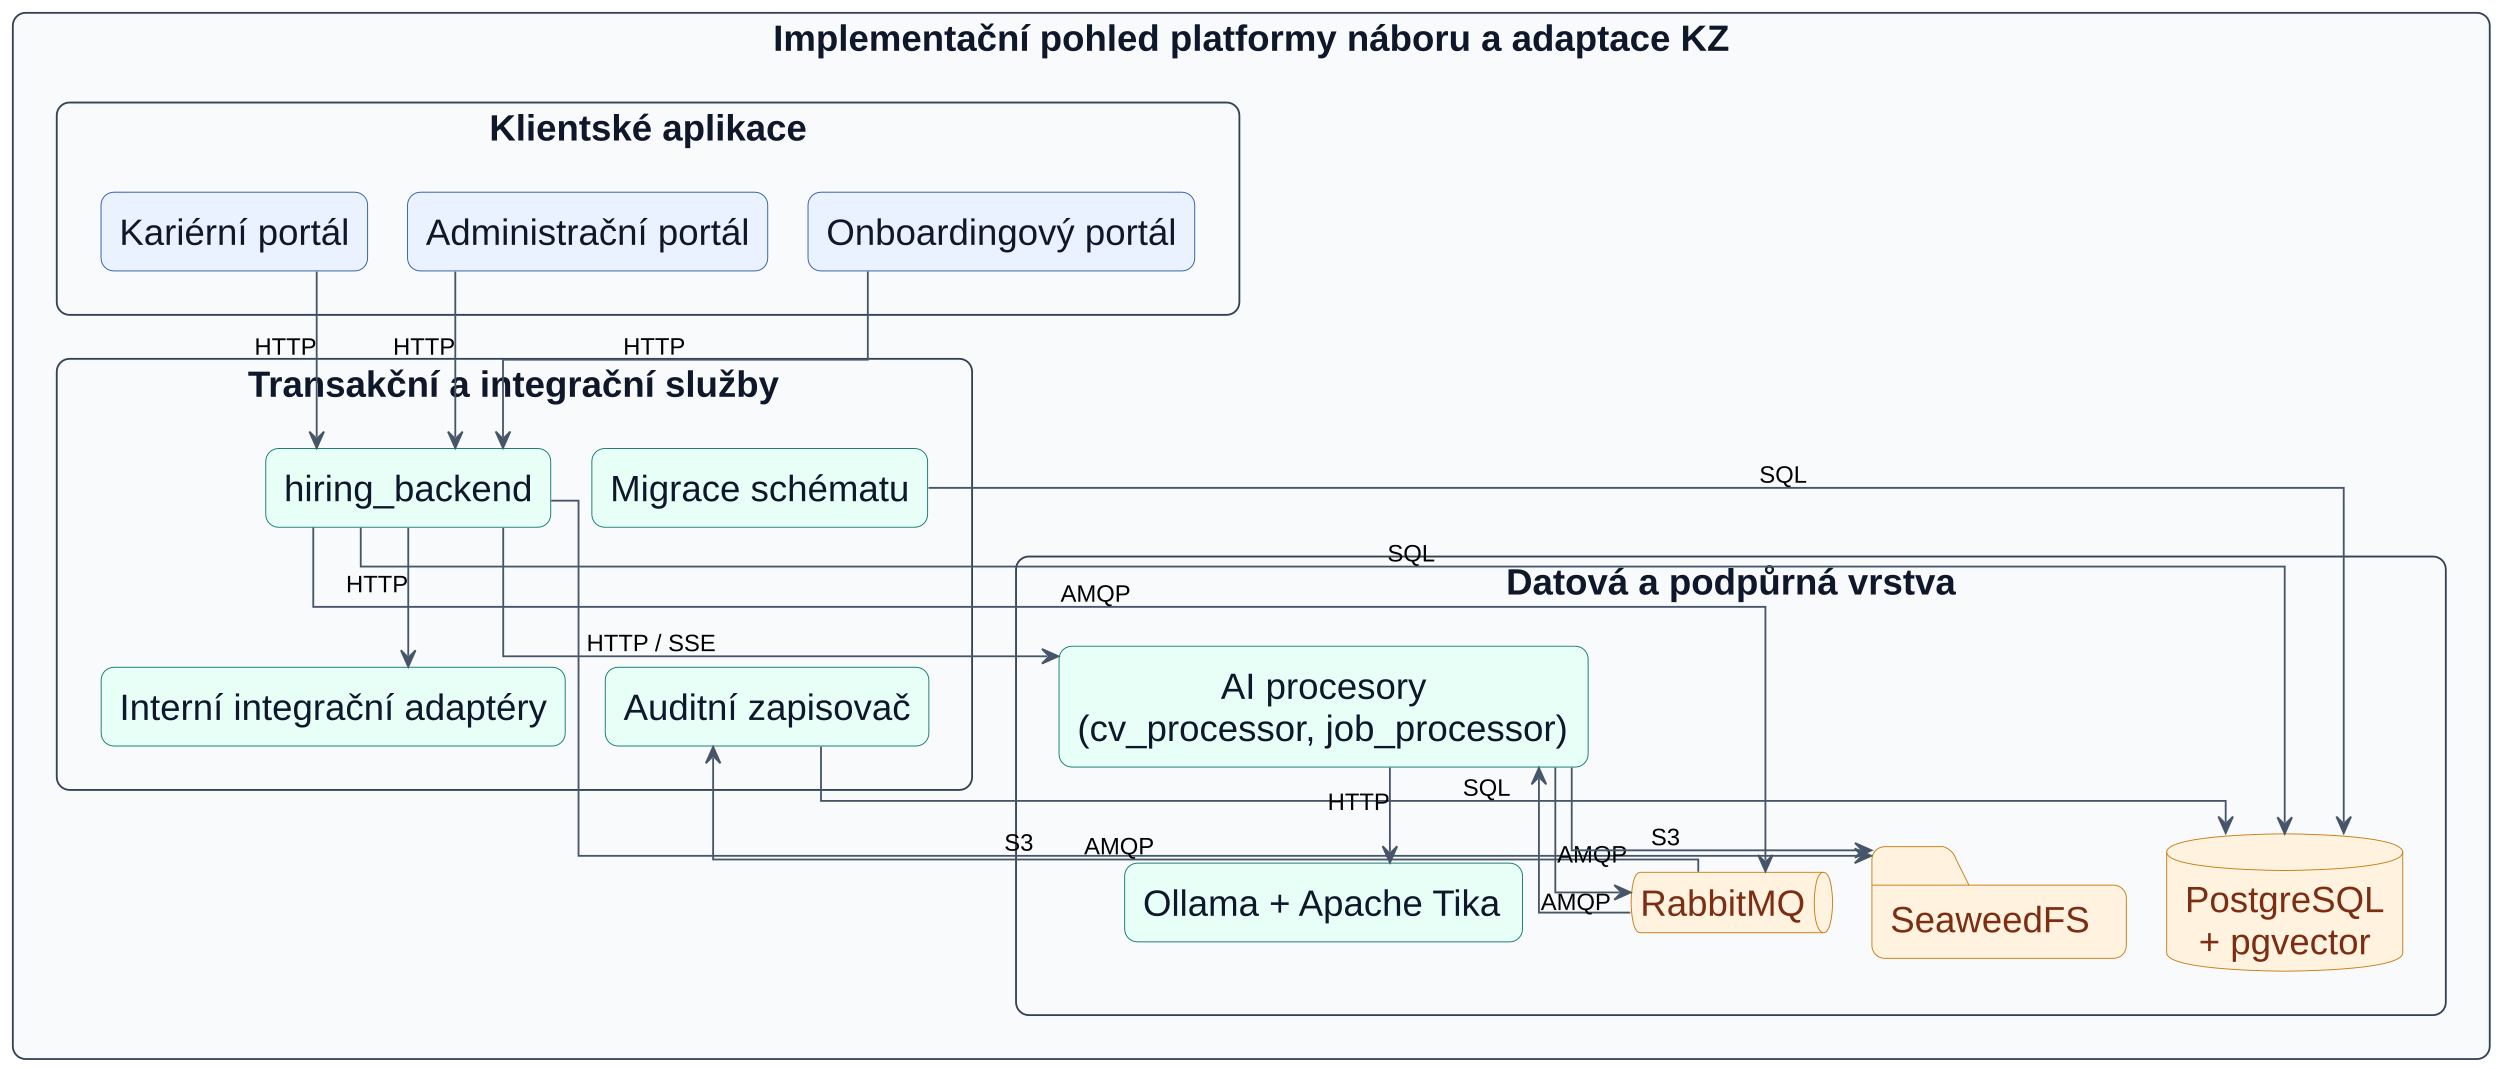
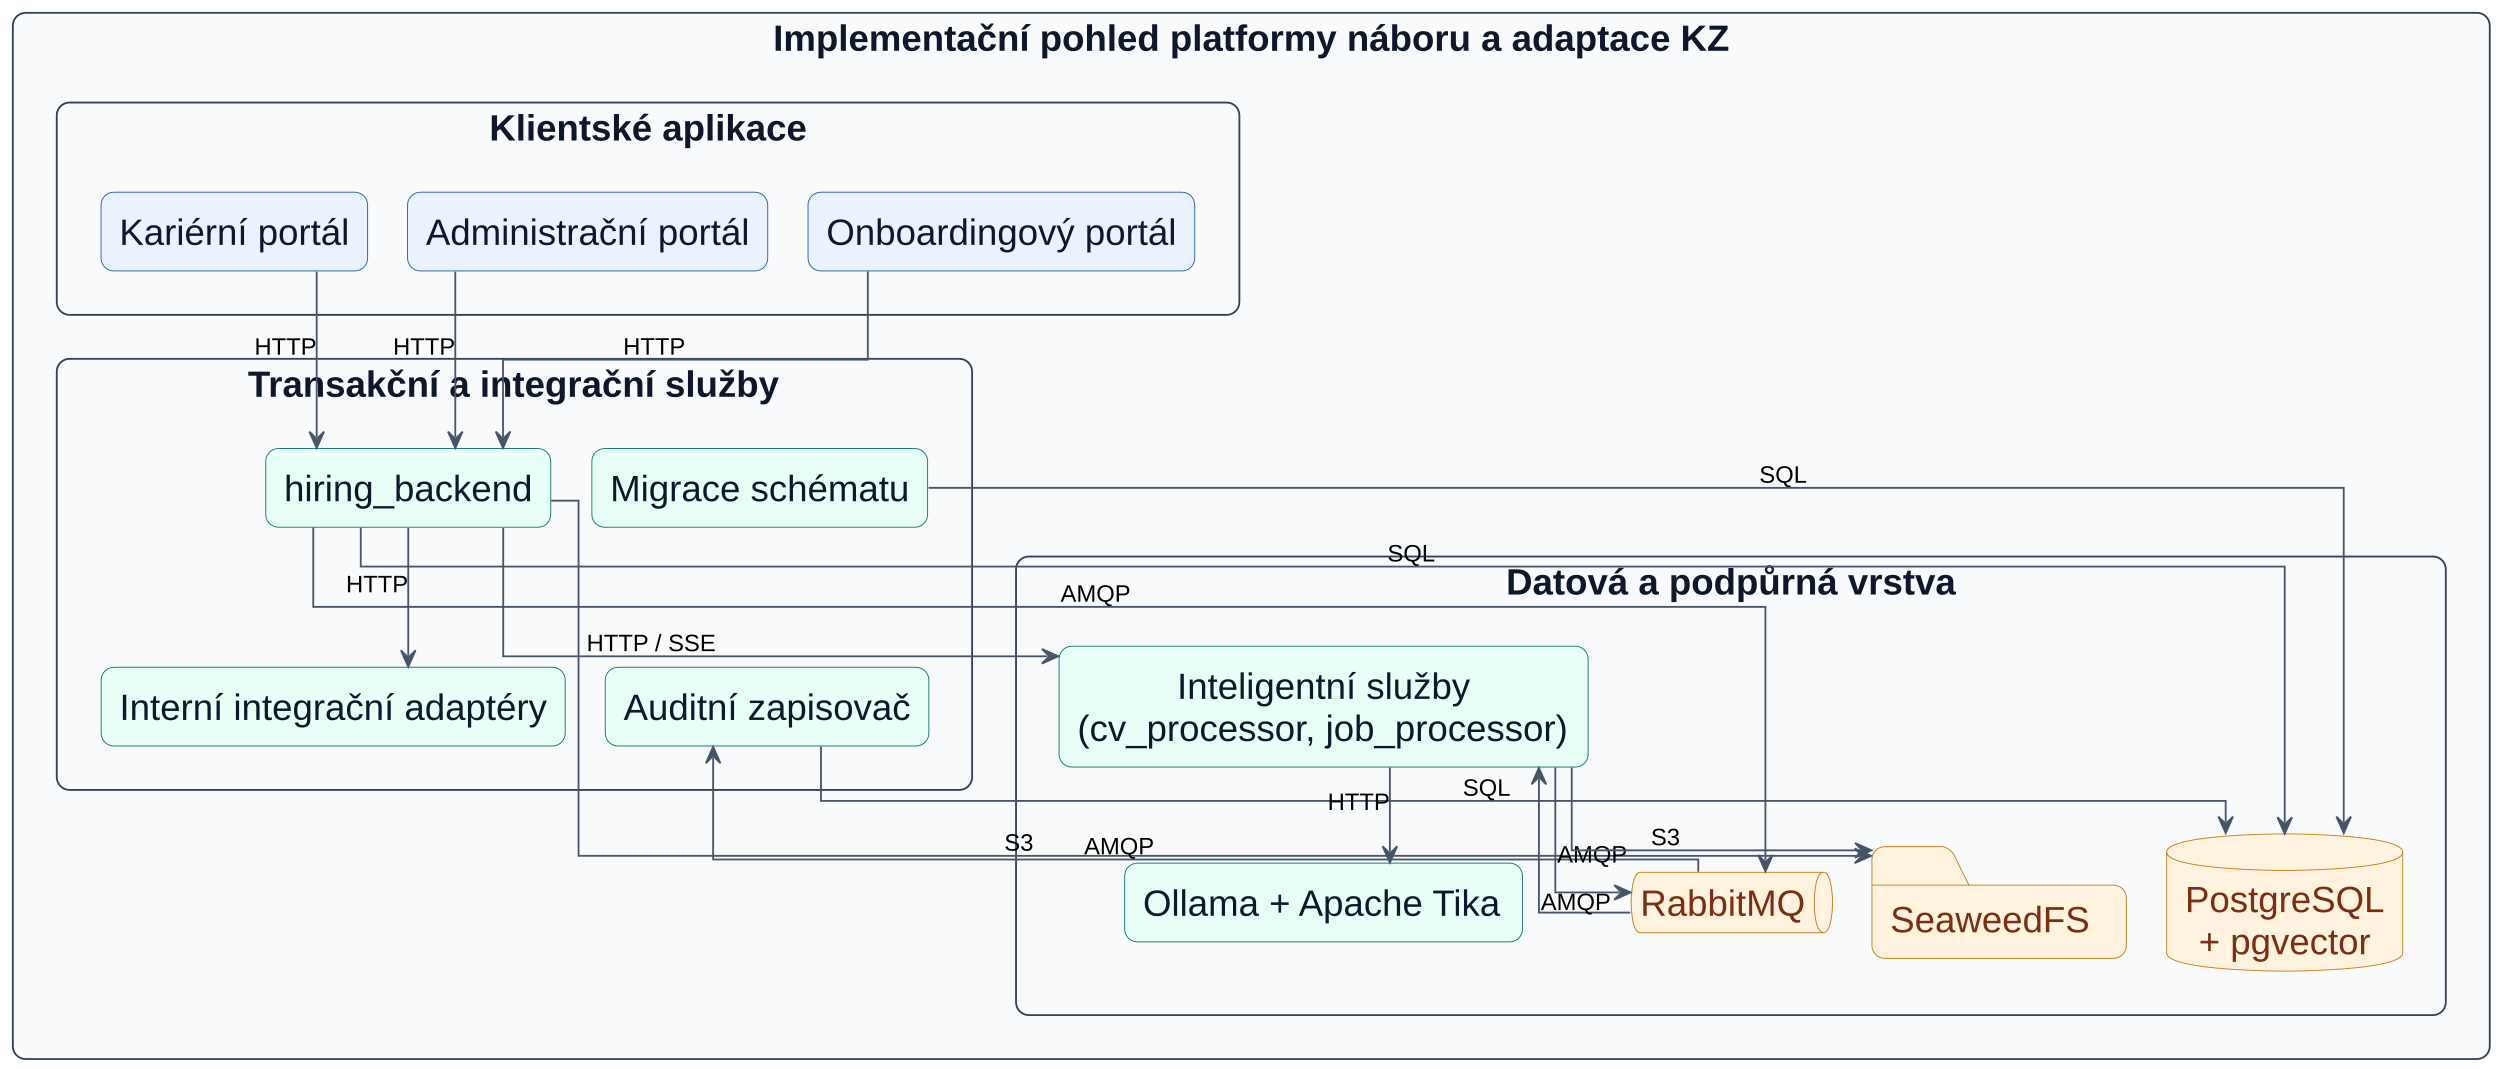
<svg xmlns="http://www.w3.org/2000/svg" contentStyleType="text/css" data-diagram-type="DESCRIPTION" height="973.333px" preserveAspectRatio="none" style="width:2276px;height:973px;" version="1.1" viewBox="0 0 2276 973" width="2276.667px" zoomAndPan="magnify">
  <defs />
  <g>
-     <g class="cluster" data-entity="Implementační pohled platformy náboru a adaptace KZ" data-source-line="63" data-uid="ent0002" id="cluster_Implementační pohled platformy náboru a adaptace KZ">
+     <g class="cluster" data-qualified-name="Implementa.n. pohled platformy n.boru a adaptace KZ" data-source-line="63" id="ent0002">
      <rect fill="#F8FAFC" height="952.483" rx="11.667" ry="11.667" style="stroke:#334155;stroke-width:1.667;" width="2255" x="11.667" y="11.667" />
      <text fill="#0F172A" font-family="Arial" font-size="33.333" font-weight="bold" lengthAdjust="spacing" textLength="870.524" x="703.905" y="46.266">Implementační pohled platformy náboru a adaptace KZ</text>
    </g>
-     <g class="cluster" data-entity="Klientské aplikace" data-source-line="64" data-uid="ent0003" id="cluster_Klientské aplikace">
+     <g class="cluster" data-qualified-name="Implementa.n. pohled platformy n.boru a adaptace KZ.Klientsk. aplikace" data-source-line="64" id="ent0003">
      <rect fill="#F8FAFC" height="193.333" rx="11.667" ry="11.667" style="stroke:#334155;stroke-width:1.667;" width="1076.667" x="51.667" y="93.333" />
      <text fill="#0F172A" font-family="Arial" font-size="33.333" font-weight="bold" lengthAdjust="spacing" textLength="289.046" x="445.477" y="127.933">Klientské aplikace</text>
    </g>
-     <g class="cluster" data-entity="Transakční a integrační služby" data-source-line="72" data-uid="ent0007" id="cluster_Transakční a integrační služby">
+     <g class="cluster" data-qualified-name="Implementa.n. pohled platformy n.boru a adaptace KZ.Transak.n. a integra.n. slu.by" data-source-line="72" id="ent0007">
      <rect fill="#F8FAFC" height="392.483" rx="11.667" ry="11.667" style="stroke:#334155;stroke-width:1.667;" width="833.333" x="51.667" y="326.667" />
      <text fill="#0F172A" font-family="Arial" font-size="33.333" font-weight="bold" lengthAdjust="spacing" textLength="485.352" x="225.658" y="361.266">Transakční a integrační služby</text>
    </g>
-     <g class="cluster" data-entity="Datová a podpůrná vrstva" data-source-line="81" data-uid="ent0012" id="cluster_Datová a podpůrná vrstva">
+     <g class="cluster" data-qualified-name="Implementa.n. pohled platformy n.boru a adaptace KZ.Datov. a podp.rn. vrstva" data-source-line="81" id="ent0012">
      <rect fill="#F8FAFC" height="417.483" rx="11.667" ry="11.667" style="stroke:#334155;stroke-width:1.667;" width="1301.667" x="925" y="506.667" />
      <text fill="#0F172A" font-family="Arial" font-size="33.333" font-weight="bold" lengthAdjust="spacing" textLength="409.375" x="1371.146" y="541.266">Datová a podpůrná vrstva</text>
    </g>
-     <g class="entity" data-entity="CareerFe" data-source-line="66" data-uid="ent0004" id="entity_CareerFe">
+     <g class="entity" data-qualified-name="Implementa.n. pohled platformy n.boru a adaptace KZ.Klientsk. aplikace.CareerFe" data-source-line="66" id="ent0004">
      <rect fill="#EAF2FF" height="71.663" rx="11.667" ry="11.667" style="stroke:#2B5AA6;stroke-width:0.833;" width="242.692" x="91.983" y="175" />
      <text fill="#0F172A" font-family="Arial" font-size="33.333" lengthAdjust="spacing" textLength="209.359" x="108.65" y="222.933">Kariérní portál</text>
    </g>
-     <g class="entity" data-entity="AdminFe" data-source-line="67" data-uid="ent0005" id="entity_AdminFe">
+     <g class="entity" data-qualified-name="Implementa.n. pohled platformy n.boru a adaptace KZ.Klientsk. aplikace.AdminFe" data-source-line="67" id="ent0005">
      <rect fill="#EAF2FF" height="71.663" rx="11.667" ry="11.667" style="stroke:#2B5AA6;stroke-width:0.833;" width="327.897" x="371.05" y="175" />
      <text fill="#0F172A" font-family="Arial" font-size="33.333" lengthAdjust="spacing" textLength="294.564" x="387.717" y="222.933">Administrační portál</text>
    </g>
-     <g class="entity" data-entity="OnboardFe" data-source-line="68" data-uid="ent0006" id="entity_OnboardFe">
+     <g class="entity" data-qualified-name="Implementa.n. pohled platformy n.boru a adaptace KZ.Klientsk. aplikace.OnboardFe" data-source-line="68" id="ent0006">
      <rect fill="#EAF2FF" height="71.663" rx="11.667" ry="11.667" style="stroke:#2B5AA6;stroke-width:0.833;" width="352.051" x="735.633" y="175" />
      <text fill="#0F172A" font-family="Arial" font-size="33.333" lengthAdjust="spacing" textLength="318.717" x="752.3" y="222.933">Onboardingový portál</text>
    </g>
-     <g class="entity" data-entity="Migration" data-source-line="74" data-uid="ent0008" id="entity_Migration">
+     <g class="entity" data-qualified-name="Implementa.n. pohled platformy n.boru a adaptace KZ.Transak.n. a integra.n. slu.by.Migration" data-source-line="74" id="ent0008">
      <rect fill="#E8FFF8" height="71.663" rx="11.667" ry="11.667" style="stroke:#0F766E;stroke-width:0.833;" width="305.664" x="538.833" y="408.333" />
      <text fill="#0F172A" font-family="Arial" font-size="33.333" lengthAdjust="spacing" textLength="272.331" x="555.5" y="456.266">Migrace schématu</text>
    </g>
-     <g class="entity" data-entity="Backend" data-source-line="75" data-uid="ent0009" id="entity_Backend">
+     <g class="entity" data-qualified-name="Implementa.n. pohled platformy n.boru a adaptace KZ.Transak.n. a integra.n. slu.by.Backend" data-source-line="75" id="ent0009">
      <rect fill="#E8FFF8" height="71.663" rx="11.667" ry="11.667" style="stroke:#0F766E;stroke-width:0.833;" width="259.424" x="241.95" y="408.333" />
      <text fill="#0F172A" font-family="Arial" font-size="33.333" lengthAdjust="spacing" textLength="226.09" x="258.617" y="456.266">hiring_backend</text>
    </g>
-     <g class="entity" data-entity="IntegrationAdapters" data-source-line="76" data-uid="ent0010" id="entity_IntegrationAdapters">
+     <g class="entity" data-qualified-name="Implementa.n. pohled platformy n.boru a adaptace KZ.Transak.n. a integra.n. slu.by.IntegrationAdapters" data-source-line="76" id="ent0010">
      <rect fill="#E8FFF8" height="71.663" rx="11.667" ry="11.667" style="stroke:#0F766E;stroke-width:0.833;" width="422.461" x="92.1" y="607.5" />
      <text fill="#0F172A" font-family="Arial" font-size="33.333" lengthAdjust="spacing" textLength="389.128" x="108.767" y="655.433">Interní integrační adaptéry</text>
    </g>
-     <g class="entity" data-entity="AuditWriter" data-source-line="77" data-uid="ent0011" id="entity_AuditWriter">
+     <g class="entity" data-qualified-name="Implementa.n. pohled platformy n.boru a adaptace KZ.Transak.n. a integra.n. slu.by.AuditWriter" data-source-line="77" id="ent0011">
      <rect fill="#E8FFF8" height="71.663" rx="11.667" ry="11.667" style="stroke:#0F766E;stroke-width:0.833;" width="294.596" x="551.033" y="607.5" />
      <text fill="#0F172A" font-family="Arial" font-size="33.333" lengthAdjust="spacing" textLength="261.263" x="567.7" y="655.433">Auditní zapisovač</text>
    </g>
-     <g class="entity" data-entity="DB" data-source-line="83" data-uid="ent0013" id="entity_DB">
+     <g class="entity" data-qualified-name="Implementa.n. pohled platformy n.boru a adaptace KZ.Datov. a podp.rn. vrstva.DB" data-source-line="83" id="ent0013">
      <path d="M1972.55,775.817 C1972.55,759.15 2080.004,759.15 2080.004,759.15 C2080.004,759.15 2187.459,759.15 2187.459,775.817 L2187.459,867.477 C2187.459,884.144 2080.004,884.144 2080.004,884.144 C2080.004,884.144 1972.55,884.144 1972.55,867.477 L1972.55,775.817" fill="#FFF3E0" style="stroke:#C97A10;stroke-width:0.833;" />
      <path d="M1972.55,775.817 C1972.55,792.483 2080.004,792.483 2080.004,792.483 C2080.004,792.483 2187.459,792.483 2187.459,775.817" fill="none" style="stroke:#C97A10;stroke-width:0.833;" />
      <text fill="#7C2D12" font-family="Arial" font-size="33.333" lengthAdjust="spacing" textLength="181.576" x="1989.217" y="830.416">PostgreSQL</text>
      <text fill="#7C2D12" font-family="Arial" font-size="33.333" lengthAdjust="spacing" textLength="156.576" x="2001.717" y="868.746">+ pgvector</text>
    </g>
-     <g class="entity" data-entity="MQ" data-source-line="84" data-uid="ent0014" id="entity_MQ">
+     <g class="entity" data-qualified-name="Implementa.n. pohled platformy n.boru a adaptace KZ.Datov. a podp.rn. vrstva.MQ" data-source-line="84" id="ent0014">
      <path d="M1493.317,794.15 L1660.032,794.15 C1668.366,794.15 1668.366,821.648 1668.366,821.648 C1668.366,821.648 1668.366,849.147 1660.032,849.147 L1493.317,849.147 C1484.983,849.147 1484.983,821.648 1484.983,821.648 C1484.983,821.648 1484.983,794.15 1493.317,794.15" fill="#FFF3E0" style="stroke:#C97A10;stroke-width:0.833;" />
      <path d="M1660.032,794.15 C1651.699,794.15 1651.699,821.648 1651.699,821.648 C1651.699,849.147 1660.032,849.147 1660.032,849.147" fill="none" style="stroke:#C97A10;stroke-width:0.833;" />
      <text fill="#7C2D12" font-family="Arial" font-size="33.333" lengthAdjust="spacing" textLength="150.049" x="1493.317" y="833.75">RabbitMQ</text>
    </g>
-     <g class="entity" data-entity="S3" data-source-line="85" data-uid="ent0015" id="entity_S3">
+     <g class="entity" data-qualified-name="Implementa.n. pohled platformy n.boru a adaptace KZ.Datov. a podp.rn. vrstva.S3" data-source-line="85" id="ent0015">
      <path d="M1715.867,770.817 L1769.2,770.817 A17.5,17.5 0 0 1 1780.867,782.483 L1792.533,805.817 L1924.125,805.817 A11.667,11.667 0 0 1 1935.792,817.483 L1935.792,860.813 A11.667,11.667 0 0 1 1924.125,872.48 L1715.867,872.48 A11.667,11.667 0 0 1 1704.2,860.813 L1704.2,782.483 A11.667,11.667 0 0 1 1715.867,770.817" fill="#FFF3E0" style="stroke:#C97A10;stroke-width:0.833;" />
      <line style="stroke:#C97A10;stroke-width:0.833;" x1="1704.2" x2="1792.533" y1="805.817" y2="805.817" />
      <text fill="#7C2D12" font-family="Arial" font-size="33.333" lengthAdjust="spacing" textLength="181.592" x="1720.867" y="848.75">SeaweedFS</text>
    </g>
-     <g class="entity" data-entity="AIProcessors" data-source-line="89" data-uid="ent0016" id="entity_AIProcessors">
+     <g class="entity" data-qualified-name="Implementa.n. pohled platformy n.boru a adaptace KZ.Datov. a podp.rn. vrstva.AIProcessors" data-source-line="89" id="ent0016">
      <rect fill="#E8FFF8" height="109.993" rx="11.667" ry="11.667" style="stroke:#0F766E;stroke-width:0.833;" width="481.657" x="964.167" y="588.333" />
-       <text fill="#0F172A" font-family="Arial" font-size="33.333" lengthAdjust="spacing" textLength="187.109" x="1111.44" y="636.266">AI procesory</text>
+       <text fill="#0F172A" font-family="Arial" font-size="33.333" lengthAdjust="spacing" textLength="266.829" x="1071.58" y="636.266">Inteligentní služby</text>
      <text fill="#0F172A" font-family="Arial" font-size="33.333" lengthAdjust="spacing" textLength="448.324" x="980.833" y="674.596">(cv_processor, job_processor)</text>
    </g>
-     <g class="entity" data-entity="AICore" data-source-line="90" data-uid="ent0017" id="entity_AICore">
+     <g class="entity" data-qualified-name="Implementa.n. pohled platformy n.boru a adaptace KZ.Datov. a podp.rn. vrstva.AICore" data-source-line="90" id="ent0017">
      <rect fill="#E8FFF8" height="71.663" rx="11.667" ry="11.667" style="stroke:#0F766E;stroke-width:0.833;" width="362.191" x="1023.9" y="785.817" />
      <text fill="#0F172A" font-family="Arial" font-size="33.333" lengthAdjust="spacing" textLength="328.857" x="1040.567" y="833.75">Ollama + Apache Tika</text>
    </g>
-     <g class="link" data-entity-1="CareerFe" data-entity-2="Backend" data-source-line="95" data-uid="lnk18" id="link_CareerFe_Backend">
+     <g class="link" data-entity-1="ent0004" data-entity-2="ent0009" data-link-type="dependency" data-source-line="95" id="lnk18">
      <path d="M288.317,247.283 C288.317,291.133 288.317,354.233 288.317,397.967" fill="none" id="CareerFe-to-Backend" style="stroke:#475569;stroke-width:1.667;" />
      <polygon fill="#475569" points="288.317,407.967,294.983,392.967,288.317,399.633,281.65,392.967,288.317,407.967" style="stroke:#475569;stroke-width:1.667;" />
      <text fill="#000000" font-family="Arial" font-size="21.667" lengthAdjust="spacing" textLength="56.568" x="231.65" y="322.956">HTTP</text>
    </g>
-     <g class="link" data-entity-1="AdminFe" data-entity-2="Backend" data-source-line="96" data-uid="lnk19" id="link_AdminFe_Backend">
+     <g class="link" data-entity-1="ent0005" data-entity-2="ent0009" data-link-type="dependency" data-source-line="96" id="lnk19">
      <path d="M414.5,247.283 C414.5,291.133 414.5,354.233 414.5,397.967" fill="none" id="AdminFe-to-Backend" style="stroke:#475569;stroke-width:1.667;" />
      <polygon fill="#475569" points="414.5,407.967,421.167,392.967,414.5,399.633,407.833,392.967,414.5,407.967" style="stroke:#475569;stroke-width:1.667;" />
      <text fill="#000000" font-family="Arial" font-size="21.667" lengthAdjust="spacing" textLength="56.568" x="357.833" y="322.956">HTTP</text>
    </g>
-     <g class="link" data-entity-1="OnboardFe" data-entity-2="Backend" data-source-line="97" data-uid="lnk20" id="link_OnboardFe_Backend">
+     <g class="link" data-entity-1="ent0006" data-entity-2="ent0009" data-link-type="dependency" data-source-line="97" id="lnk20">
      <path d="M790.067,247.1 C790.067,281.35 790.067,327.483 790.067,327.483 C790.067,327.483 457.933,327.483 457.933,327.483 C457.933,327.483 457.933,363.633 457.933,397.883" fill="none" id="OnboardFe-to-Backend" style="stroke:#475569;stroke-width:1.667;" />
      <polygon fill="#475569" points="457.933,407.883,464.6,392.883,457.933,399.55,451.267,392.883,457.933,407.883" style="stroke:#475569;stroke-width:1.667;" />
      <text fill="#000000" font-family="Arial" font-size="21.667" lengthAdjust="spacing" textLength="56.568" x="567.333" y="322.806">HTTP</text>
    </g>
-     <g class="link" data-entity-1="Migration" data-entity-2="DB" data-source-line="99" data-uid="lnk21" id="link_Migration_DB">
+     <g class="link" data-entity-1="ent0008" data-entity-2="ent0013" data-link-type="dependency" data-source-line="99" id="lnk21">
      <path d="M845.317,444.15 C1216.883,444.15 2133.733,444.15 2133.733,444.15 C2133.733,444.15 2133.733,641 2133.733,748.467" fill="none" id="Migration-to-DB" style="stroke:#475569;stroke-width:1.667;" />
      <polygon fill="#475569" points="2133.733,758.467,2140.4,743.467,2133.733,750.133,2127.067,743.467,2133.733,758.467" style="stroke:#475569;stroke-width:1.667;" />
      <text fill="#000000" font-family="Arial" font-size="21.667" lengthAdjust="spacing" textLength="43.355" x="1601.683" y="439.473">SQL</text>
    </g>
-     <g class="link" data-entity-1="Backend" data-entity-2="DB" data-source-line="100" data-uid="lnk22" id="link_Backend_DB">
+     <g class="link" data-entity-1="ent0009" data-entity-2="ent0013" data-link-type="dependency" data-source-line="100" id="lnk22">
      <path d="M328.433,480.417 C328.433,498.183 328.433,515.817 328.433,515.817 C328.433,515.817 2080,515.817 2080,515.817 C2080,515.817 2080,659.55 2080,749.017" fill="none" id="Backend-to-DB" style="stroke:#475569;stroke-width:1.667;" />
      <polygon fill="#475569" points="2080,759.017,2086.667,744.017,2080,750.683,2073.333,744.017,2080,759.017" style="stroke:#475569;stroke-width:1.667;" />
      <text fill="#000000" font-family="Arial" font-size="21.667" lengthAdjust="spacing" textLength="43.355" x="1263.117" y="511.14">SQL</text>
    </g>
-     <g class="link" data-entity-1="Backend" data-entity-2="MQ" data-source-line="101" data-uid="lnk23" id="link_Backend_MQ">
+     <g class="link" data-entity-1="ent0009" data-entity-2="ent0014" data-link-type="dependency" data-source-line="101" id="lnk23">
      <path d="M285.2,480.233 C285.2,511.75 285.2,552.483 285.2,552.483 C285.2,552.483 1607.233,552.483 1607.233,552.483 C1607.233,552.483 1607.233,714.25 1607.233,783.35" fill="none" id="Backend-to-MQ" style="stroke:#475569;stroke-width:1.667;" />
      <polygon fill="#475569" points="1607.233,793.35,1613.9,778.35,1607.233,785.017,1600.567,778.35,1607.233,793.35" style="stroke:#475569;stroke-width:1.667;" />
      <text fill="#000000" font-family="Arial" font-size="21.667" lengthAdjust="spacing" textLength="63.804" x="965.517" y="547.806">AMQP</text>
    </g>
-     <g class="link" data-entity-1="Backend" data-entity-2="S3" data-source-line="102" data-uid="lnk24" id="link_Backend_S3">
+     <g class="link" data-entity-1="ent0009" data-entity-2="ent0015" data-link-type="dependency" data-source-line="102" id="lnk24">
      <path d="M501.783,455.817 C516.7,455.817 526.7,455.817 526.7,455.817 C526.7,455.817 526.7,779.15 526.7,779.15 C526.7,779.15 1375.617,779.15 1693.517,779.15" fill="none" id="Backend-to-S3" style="stroke:#475569;stroke-width:1.667;" />
      <polygon fill="#475569" points="1703.517,779.15,1688.517,772.483,1695.183,779.15,1688.517,785.817,1703.517,779.15" style="stroke:#475569;stroke-width:1.667;" />
      <text fill="#000000" font-family="Arial" font-size="21.667" lengthAdjust="spacing" textLength="26.502" x="914.317" y="774.473">S3</text>
    </g>
-     <g class="link" data-entity-1="Backend" data-entity-2="IntegrationAdapters" data-source-line="103" data-uid="lnk25" id="link_Backend_IntegrationAdapters">
+     <g class="link" data-entity-1="ent0009" data-entity-2="ent0010" data-link-type="dependency" data-source-line="103" id="lnk25">
      <path d="M371.667,480.7 C371.667,516.633 371.667,561.167 371.667,597.033" fill="none" id="Backend-to-IntegrationAdapters" style="stroke:#475569;stroke-width:1.667;" />
      <polygon fill="#475569" points="371.667,607.033,378.333,592.033,371.667,598.7,365,592.033,371.667,607.033" style="stroke:#475569;stroke-width:1.667;" />
      <text fill="#000000" font-family="Arial" font-size="21.667" lengthAdjust="spacing" textLength="56.568" x="315" y="539.19">HTTP</text>
    </g>
-     <g class="link" data-entity-1="Backend" data-entity-2="AIProcessors" data-source-line="104" data-uid="lnk26" id="link_Backend_AIProcessors">
+     <g class="link" data-entity-1="ent0009" data-entity-2="ent0016" data-link-type="dependency" data-source-line="104" id="lnk26">
      <path d="M458.133,480.5 C458.133,525.833 458.133,597.483 458.133,597.483 C458.133,597.483 735.35,597.483 953.55,597.483" fill="none" id="Backend-to-AIProcessors" style="stroke:#475569;stroke-width:1.667;" />
      <polygon fill="#475569" points="963.55,597.483,948.55,590.817,955.217,597.483,948.55,604.15,963.55,597.483" style="stroke:#475569;stroke-width:1.667;" />
      <text fill="#000000" font-family="Arial" font-size="21.667" lengthAdjust="spacing" textLength="117.982" x="534.017" y="592.806">HTTP / SSE</text>
    </g>
-     <g class="link" data-entity-1="MQ" data-entity-2="AuditWriter" data-source-line="106" data-uid="lnk27" id="link_MQ_AuditWriter">
+     <g class="link" data-entity-1="ent0014" data-entity-2="ent0011" data-link-type="dependency" data-source-line="106" id="lnk27">
      <path d="M1546.1,793.6 C1546.1,787.317 1546.1,782.483 1546.1,782.483 C1546.1,782.483 649.233,782.483 649.233,782.483 C649.233,782.483 649.233,731.117 649.233,689.883" fill="none" id="MQ-to-AuditWriter" style="stroke:#475569;stroke-width:1.667;" />
      <polygon fill="#475569" points="649.233,679.883,642.567,694.883,649.233,688.217,655.9,694.883,649.233,679.883" style="stroke:#475569;stroke-width:1.667;" />
      <text fill="#000000" font-family="Arial" font-size="21.667" lengthAdjust="spacing" textLength="63.804" x="986.933" y="777.806">AMQP</text>
    </g>
-     <g class="link" data-entity-1="AuditWriter" data-entity-2="DB" data-source-line="107" data-uid="lnk28" id="link_AuditWriter_DB">
+     <g class="link" data-entity-1="ent0011" data-entity-2="ent0013" data-link-type="dependency" data-source-line="107" id="lnk28">
      <path d="M747.433,679.717 C747.433,703.117 747.433,729.15 747.433,729.15 C747.433,729.15 2026.267,729.15 2026.267,729.15 C2026.267,729.15 2026.267,732.15 2026.267,748.417" fill="none" id="AuditWriter-to-DB" style="stroke:#475569;stroke-width:1.667;" />
      <polygon fill="#475569" points="2026.267,758.417,2032.933,743.417,2026.267,750.083,2019.6,743.417,2026.267,758.417" style="stroke:#475569;stroke-width:1.667;" />
      <text fill="#000000" font-family="Arial" font-size="21.667" lengthAdjust="spacing" textLength="43.355" x="1331.767" y="724.473">SQL</text>
    </g>
-     <g class="link" data-entity-1="MQ" data-entity-2="AIProcessors" data-source-line="109" data-uid="lnk29" id="link_MQ_AIProcessors">
+     <g class="link" data-entity-1="ent0014" data-entity-2="ent0016" data-link-type="dependency" data-source-line="109" id="lnk29">
      <path d="M1484.217,830.817 C1441.9,830.817 1401.033,830.817 1401.033,830.817 C1401.033,830.817 1401.033,764.333 1401.033,709.067" fill="none" id="MQ-to-AIProcessors" style="stroke:#475569;stroke-width:1.667;" />
      <polygon fill="#475569" points="1401.033,699.067,1394.367,714.067,1401.033,707.4,1407.7,714.067,1401.033,699.067" style="stroke:#475569;stroke-width:1.667;" />
      <text fill="#000000" font-family="Arial" font-size="21.667" lengthAdjust="spacing" textLength="63.804" x="1402.7" y="828.523">AMQP</text>
    </g>
-     <g class="link" data-entity-1="AIProcessors" data-entity-2="MQ" data-source-line="112" data-uid="lnk32" id="link_AIProcessors_MQ">
+     <g class="link" data-entity-1="ent0016" data-entity-2="ent0014" data-link-type="dependency" data-source-line="112" id="lnk32">
      <path d="M1415.967,698.717 C1415.967,748.05 1415.967,812.483 1415.967,812.483 C1415.967,812.483 1438.667,812.483 1474.583,812.483" fill="none" id="AIProcessors-to-MQ" style="stroke:#475569;stroke-width:1.667;" />
      <polygon fill="#475569" points="1484.583,812.483,1469.583,805.817,1476.25,812.483,1469.583,819.15,1484.583,812.483" style="stroke:#475569;stroke-width:1.667;" />
      <text fill="#000000" font-family="Arial" font-size="21.667" lengthAdjust="spacing" textLength="63.804" x="1417.633" y="785.223">AMQP</text>
    </g>
-     <g class="link" data-entity-1="AIProcessors" data-entity-2="S3" data-source-line="110" data-uid="lnk30" id="link_AIProcessors_S3">
+     <g class="link" data-entity-1="ent0016" data-entity-2="ent0015" data-link-type="dependency" data-source-line="110" id="lnk30">
      <path d="M1430.9,698.8 C1430.9,734.467 1430.9,774.15 1430.9,774.15 C1430.9,774.15 1579.133,774.15 1693.783,774.15" fill="none" id="AIProcessors-to-S3" style="stroke:#475569;stroke-width:1.667;" />
      <polygon fill="#475569" points="1703.783,774.15,1688.783,767.483,1695.45,774.15,1688.783,780.817,1703.783,774.15" style="stroke:#475569;stroke-width:1.667;" />
      <text fill="#000000" font-family="Arial" font-size="21.667" lengthAdjust="spacing" textLength="26.502" x="1503" y="769.473">S3</text>
    </g>
-     <g class="link" data-entity-1="AIProcessors" data-entity-2="AICore" data-source-line="111" data-uid="lnk31" id="link_AIProcessors_AICore">
+     <g class="link" data-entity-1="ent0016" data-entity-2="ent0017" data-link-type="dependency" data-source-line="111" id="lnk31">
      <path d="M1265.367,698.767 C1265.367,726.983 1265.367,750.5 1265.367,775.383" fill="none" id="AIProcessors-to-AICore" style="stroke:#475569;stroke-width:1.667;" />
      <polygon fill="#475569" points="1265.367,785.383,1272.033,770.383,1265.367,777.05,1258.7,770.383,1265.367,785.383" style="stroke:#475569;stroke-width:1.667;" />
      <text fill="#000000" font-family="Arial" font-size="21.667" lengthAdjust="spacing" textLength="56.568" x="1208.7" y="737.406">HTTP</text>
    </g>
  </g>
</svg>
